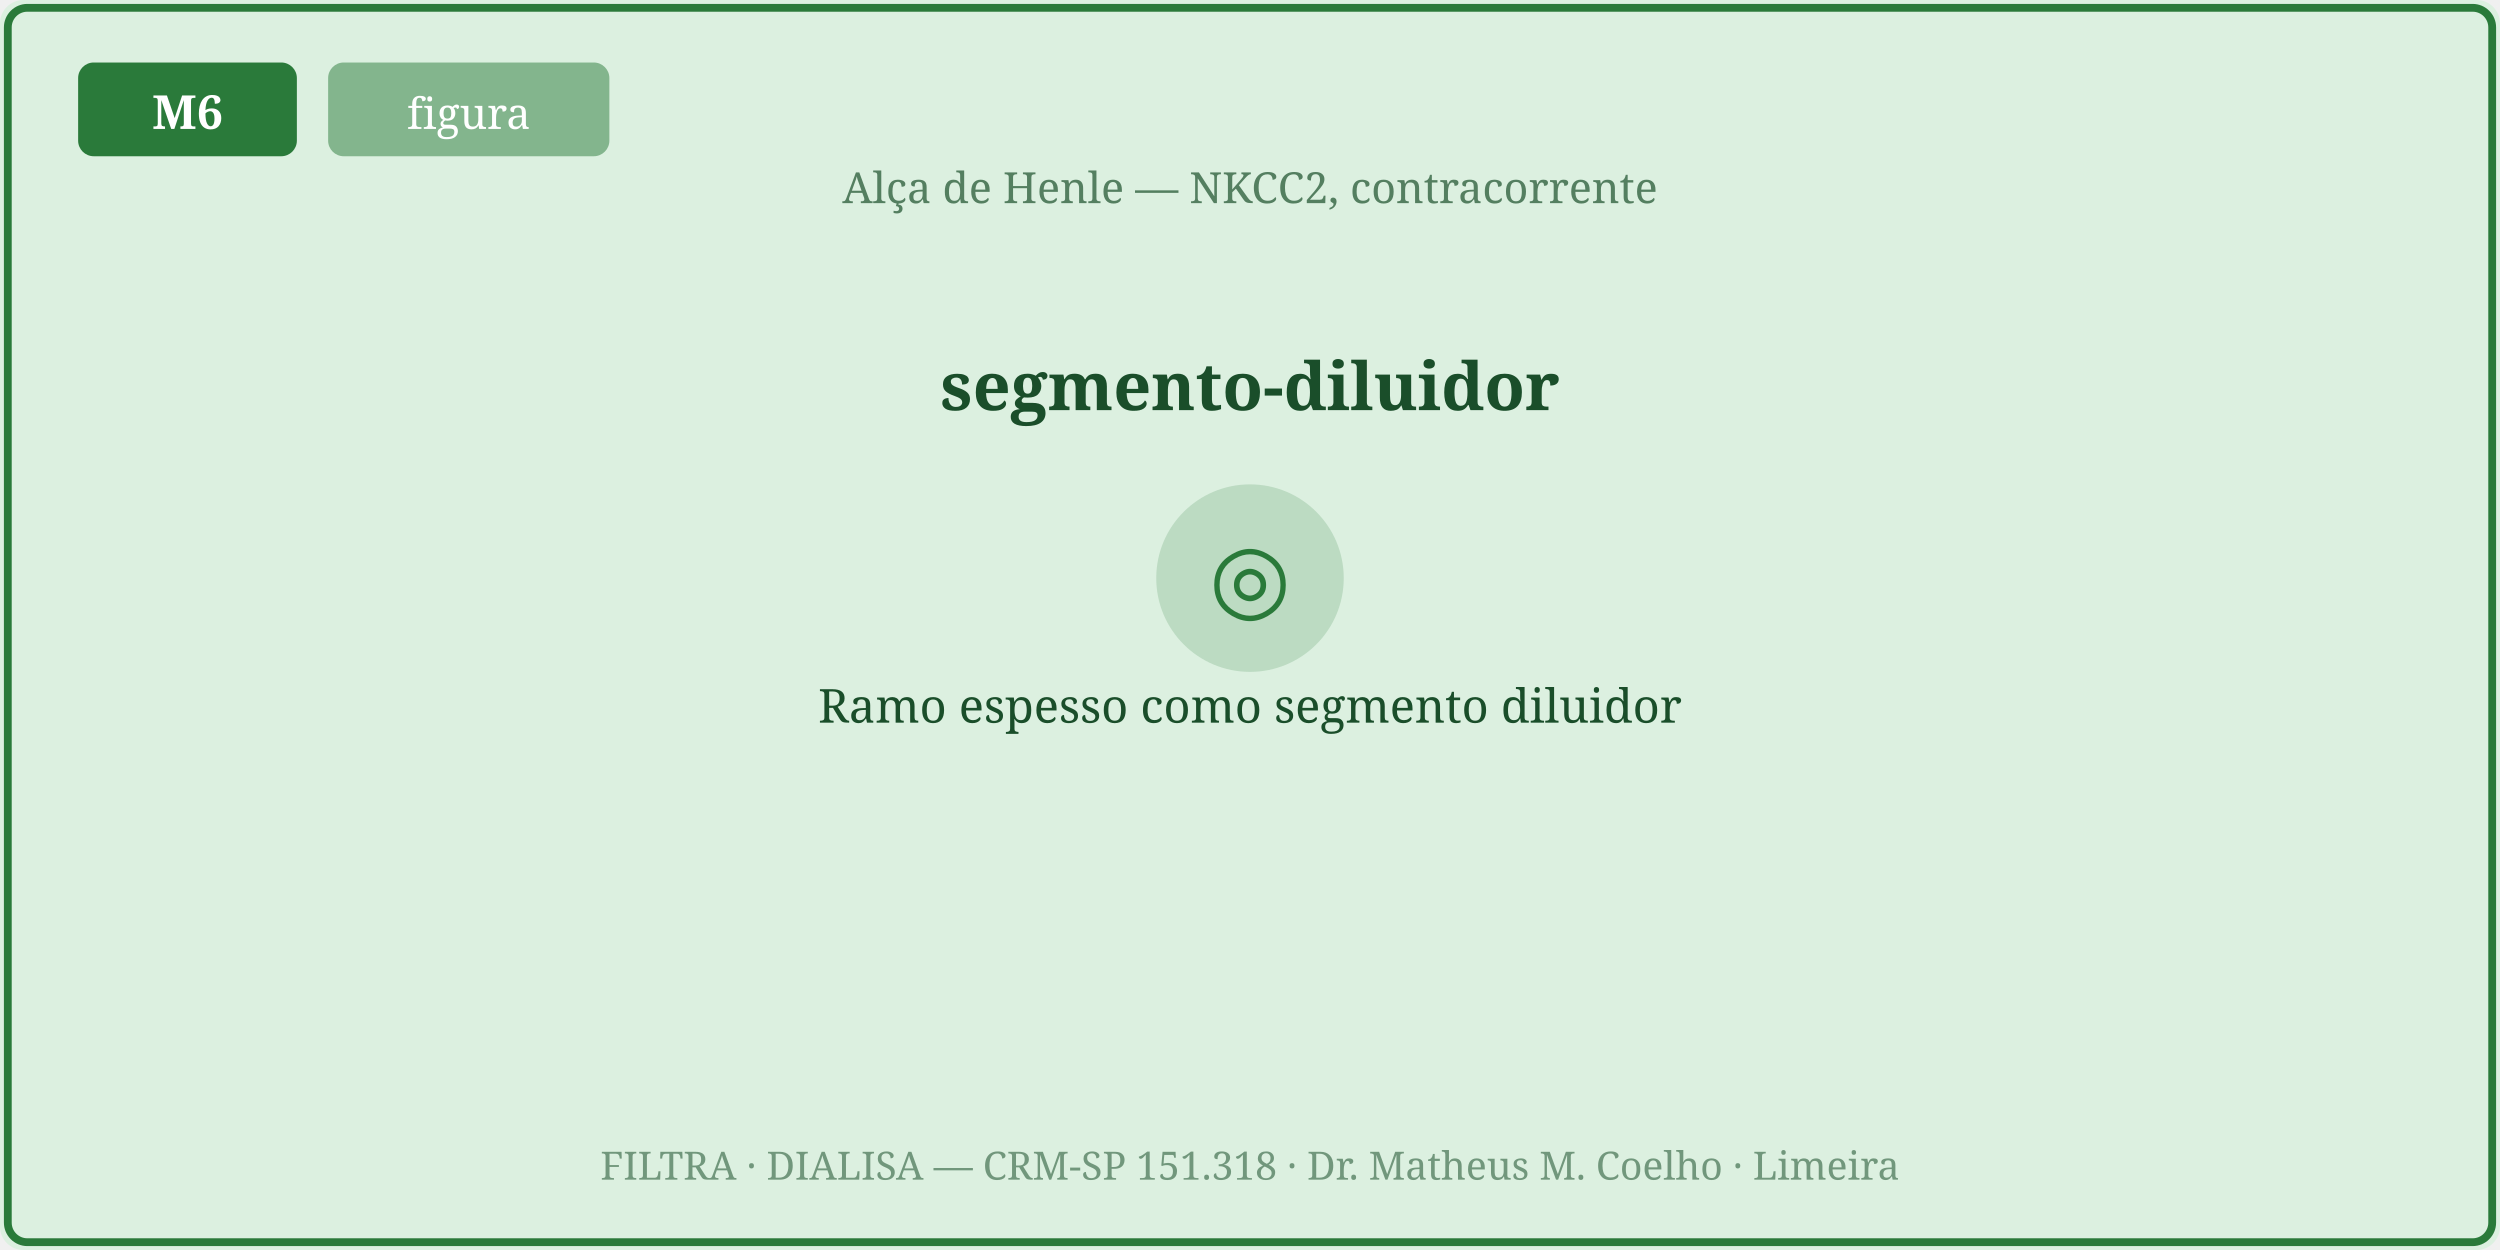
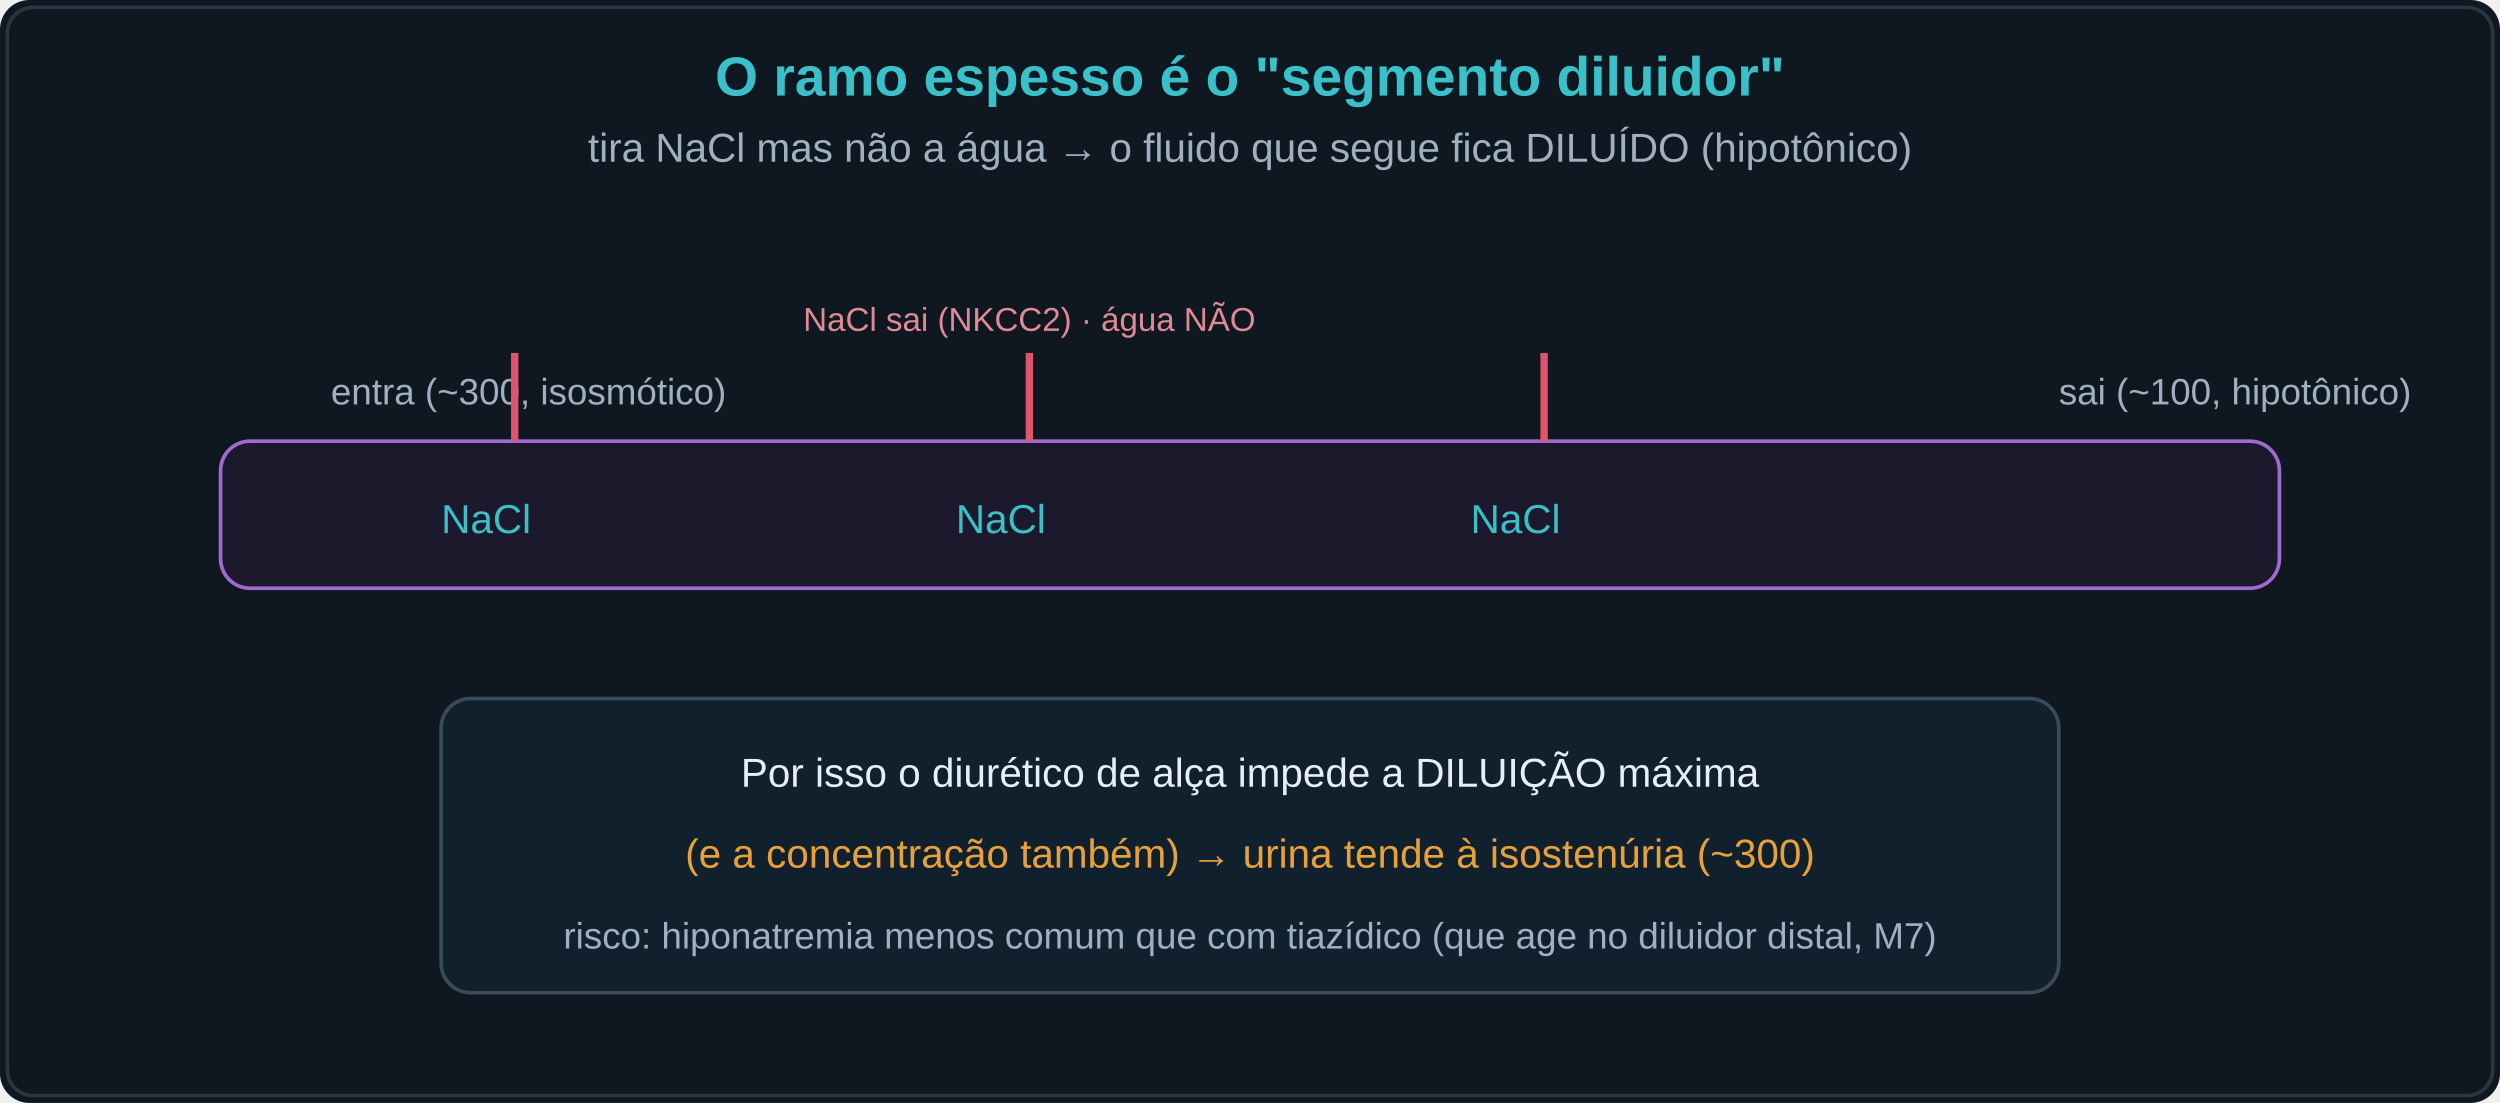
- <svg xmlns="http://www.w3.org/2000/svg" viewBox="0 0 640 320" font-family="Georgia,serif">
-   <rect width="640" height="320" fill="#dcf0e0" rx="6" />
-   <rect x="2" y="2" width="636" height="316" rx="5" fill="none" stroke="#2a7a3a" stroke-width="2" />
-   <rect x="20" y="16" width="56" height="24" rx="4" fill="#2a7a3a" />
-   <text x="48" y="33" text-anchor="middle" font-size="12" font-weight="bold" fill="white">M6</text>
-   <rect x="84" y="16" width="72" height="24" rx="4" fill="#2a7a3a" opacity="0.5" />
-   <text x="120" y="33" text-anchor="middle" font-size="11" fill="white">figura</text>
-   <text x="320" y="52" text-anchor="middle" font-size="11" fill="#1a4e2a" opacity="0.7">Alça de Henle — NKCC2, contracorrente</text>
-   <text x="320" y="105" text-anchor="middle" font-size="17" font-weight="bold" fill="#1a4e2a">segmento-diluidor</text>
-   <circle cx="320" cy="148" r="24" fill="#2a7a3a" opacity="0.18" />
-   <text x="320" y="156" text-anchor="middle" font-size="24" fill="#2a7a3a">◎</text>
-   <text x="320" y="185" text-anchor="middle" font-size="12" fill="#1a4e2a">Ramo espesso como segmento diluidor</text>
-   <text x="320" y="302" text-anchor="middle" font-size="10" fill="#1a4e2a" opacity="0.55">FILTRA · DIALISA — CRM-SP 151.318 · Dr. Matheus M. Coelho · Limeira</text>
+ <svg xmlns="http://www.w3.org/2000/svg" viewBox="0 0 680 300" font-family="system-ui,Arial,sans-serif">
+   <rect width="680" height="300" rx="8" fill="#0f1720" />
+   <rect x="2" y="2" width="676" height="296" rx="7" fill="none" stroke="#283642" />
+   <text x="340" y="26" text-anchor="middle" font-size="15" font-weight="bold" fill="#39c0c8">O ramo espesso é o "segmento diluidor"</text>
+   <text x="340" y="44" text-anchor="middle" font-size="11" fill="#9fb1c0">tira NaCl mas não a água → o fluido que segue fica DILUÍDO (hipotônico)</text>
+   <rect x="60" y="120" width="560" height="40" rx="8" fill="#3a214a" fill-opacity="0.3" stroke="#a06ad0" />
+   <text x="90" y="110" font-size="10" fill="#9fb1c0">entra (~300, isosmótico)</text>
+   <text x="560" y="110" font-size="10" fill="#9fb1c0">sai (~100, hipotônico)</text>
+   <g fill="#39c0c8">
+     <text x="120" y="145" font-size="11">NaCl</text>
+     <text x="260" y="145" font-size="11">NaCl</text>
+     <text x="400" y="145" font-size="11">NaCl</text>
+   </g>
+   <g stroke="#e0556b" stroke-width="2">
+     <line x1="140" y1="120" x2="140" y2="96" />
+     <line x1="280" y1="120" x2="280" y2="96" />
+     <line x1="420" y1="120" x2="420" y2="96" />
+   </g>
+   <text x="280" y="90" text-anchor="middle" font-size="9" fill="#e08a96">NaCl sai (NKCC2) · água NÃO</text>
+   <rect x="120" y="190" width="440" height="80" rx="8" fill="#10202c" stroke="#3a4a58" />
+   <text x="340" y="214" text-anchor="middle" font-size="11" fill="#e7eef4">Por isso o diurético de alça impede a DILUIÇÃO máxima</text>
+   <text x="340" y="236" text-anchor="middle" font-size="11" fill="#e8a13a">(e a concentração também) → urina tende à isostenúria (~300)</text>
+   <text x="340" y="258" text-anchor="middle" font-size="10" fill="#9fb1c0">risco: hiponatremia menos comum que com tiazídico (que age no diluidor distal, M7)</text>
</svg>
